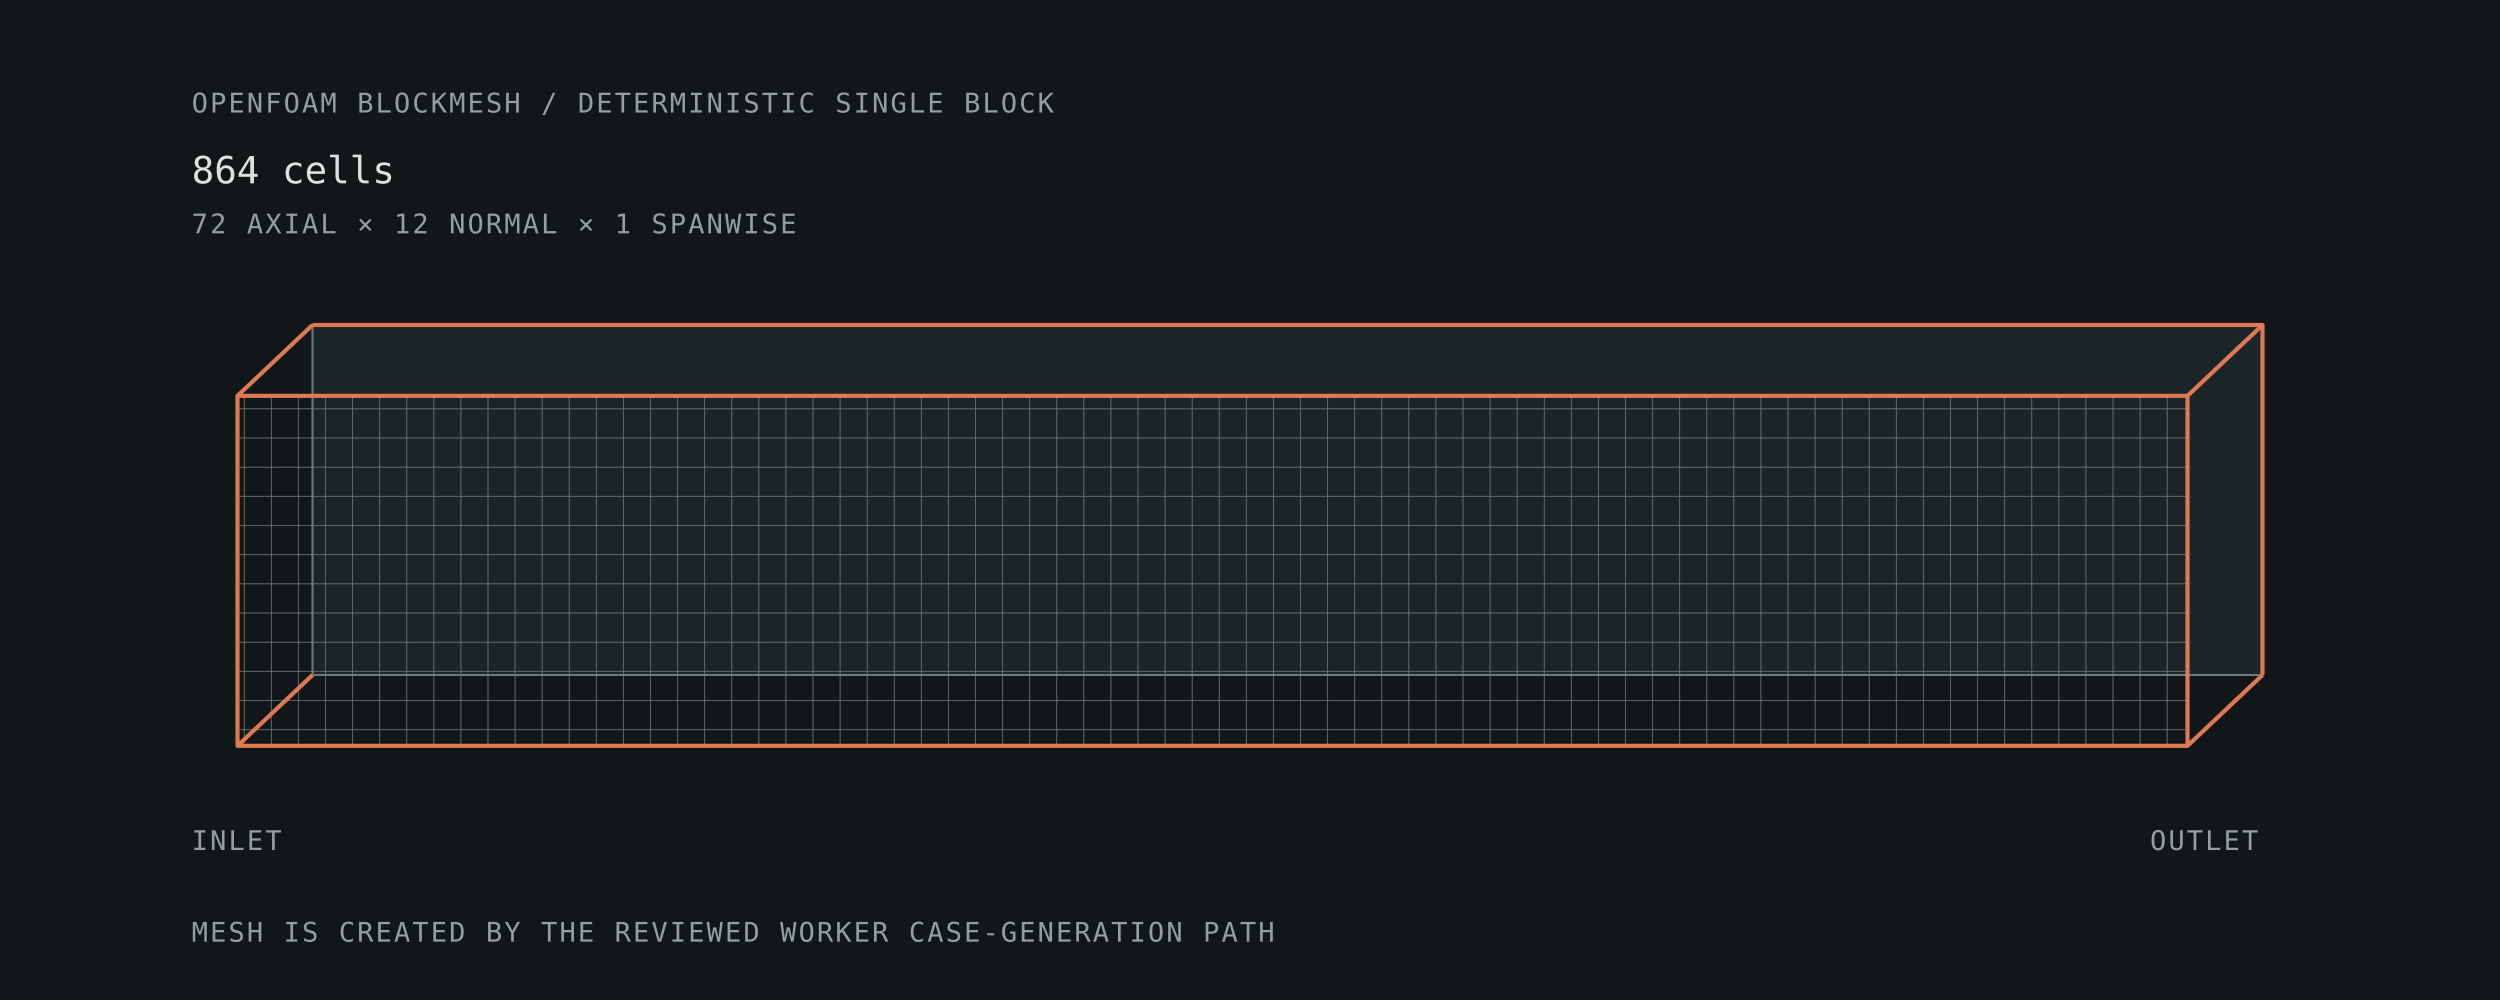
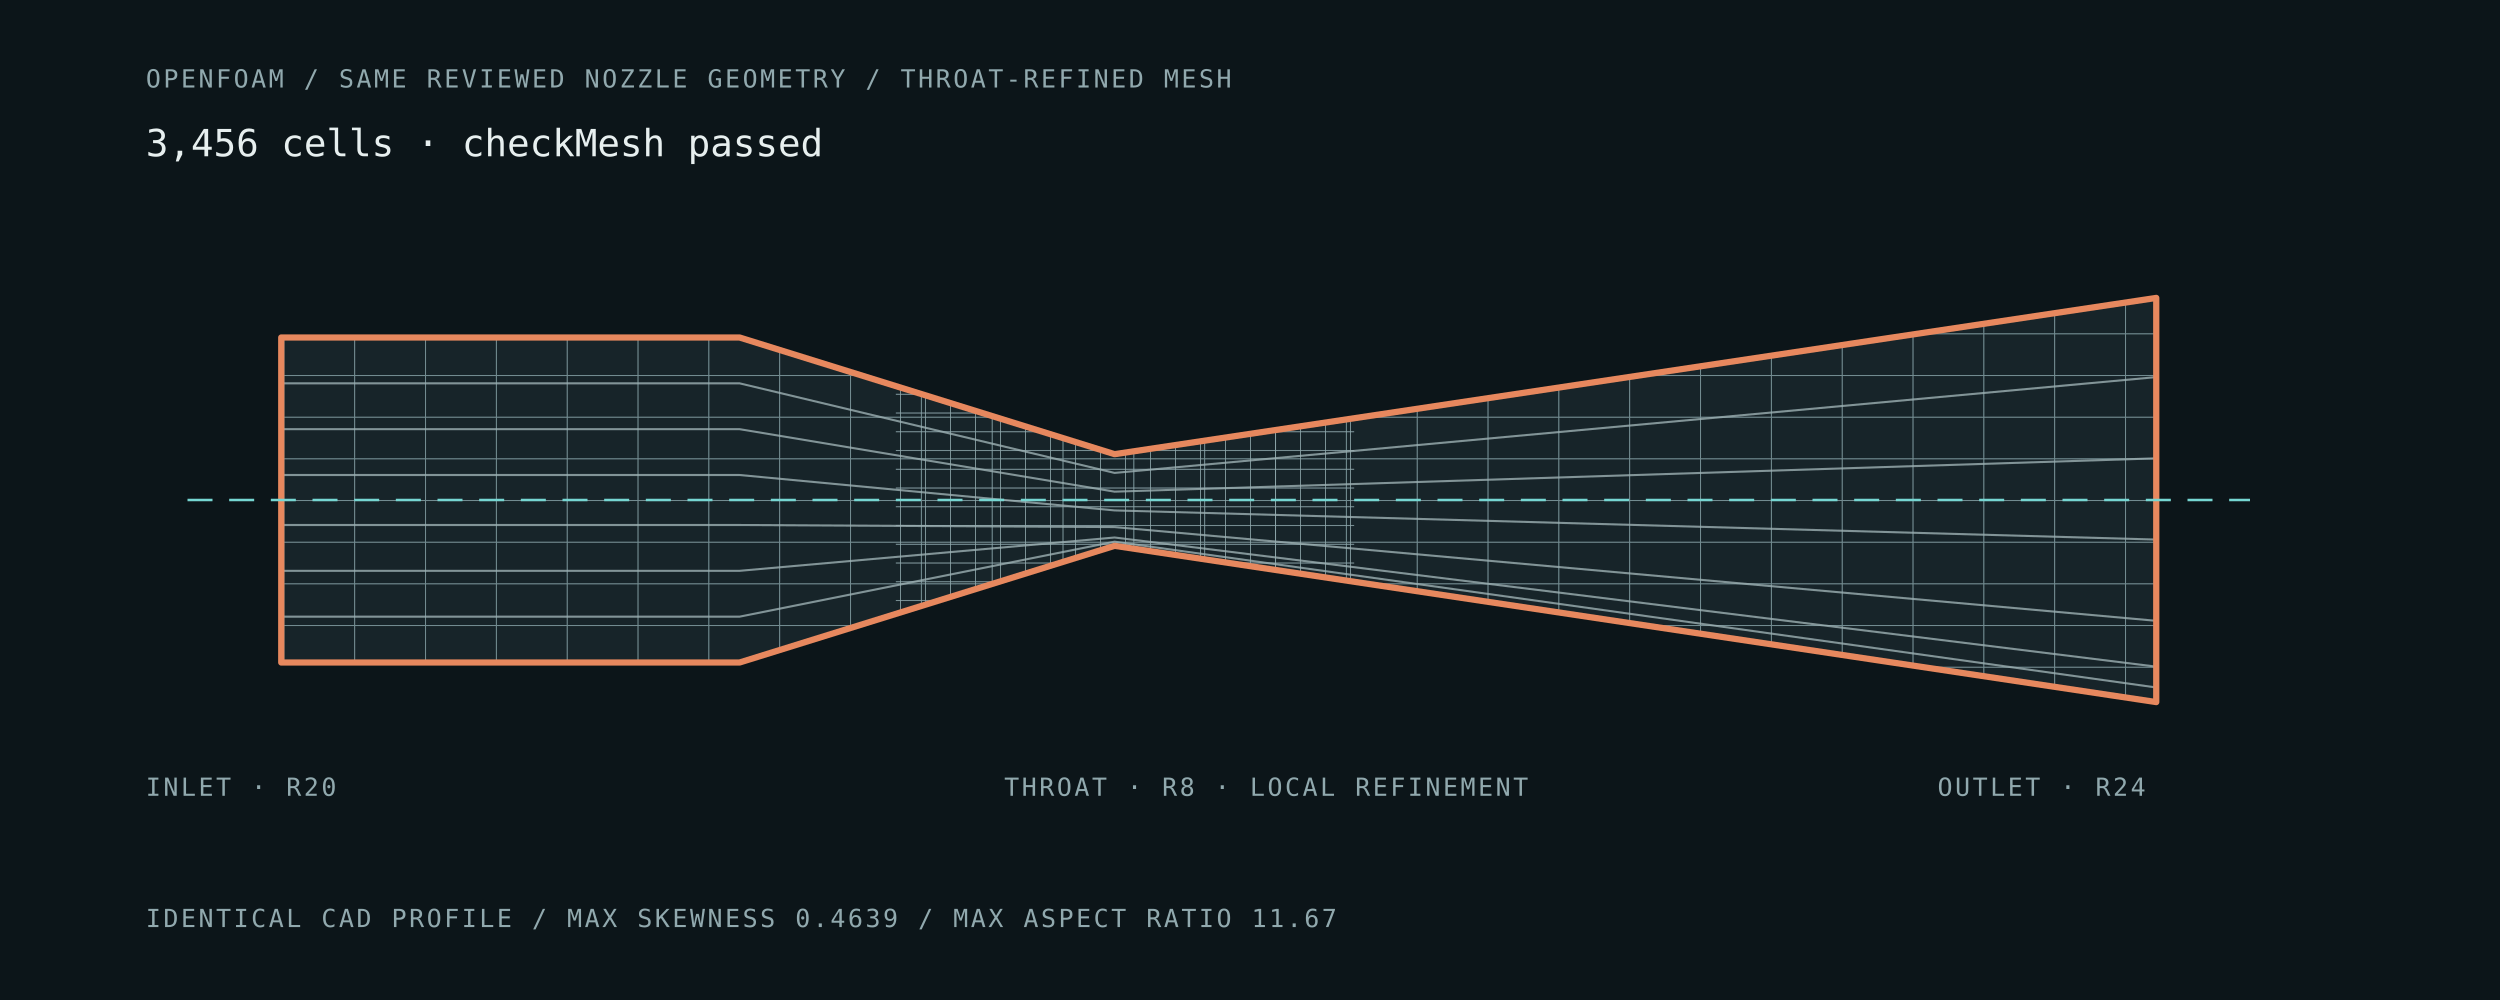
<svg xmlns="http://www.w3.org/2000/svg" viewBox="0 0 1200 480" role="img" aria-labelledby="title desc">
  <defs>
-     <pattern id="grid" width="13" height="14" patternUnits="userSpaceOnUse">
-       <path d="M13 0H0V14" fill="none" stroke="#71807d" stroke-width="0.7" />
+     <clipPath id="flow">
+       <path d="M135 162H355L535 218L1035 143V337L535 262L355 318H135Z" />
+     </clipPath>
+     <pattern id="coarse" width="34" height="20" patternUnits="userSpaceOnUse">
+       <path d="M34 0H0V20" fill="none" stroke="#728b90" stroke-width="1" />
+     </pattern>
+     <pattern id="fine" width="12" height="9" patternUnits="userSpaceOnUse">
+       <path d="M12 0H0V9" fill="none" stroke="#8da6aa" stroke-width=".8" />
    </pattern>
  </defs>
-   <rect width="1200" height="480" fill="#111719" />
-   <style>text{font-family:ui-monospace,SFMono-Regular,Consolas,monospace}.label{fill:#dfe2dc;font-size:18px}.meta{fill:#91a09d;font-size:13px;letter-spacing:1px}.edge{fill:none;stroke:#df7955;stroke-width:2;stroke-linejoin:round}.back{fill:#1b2427;stroke:#6d7a78;stroke-width:1}</style>
-   <text x="92" y="54" class="meta">OPENFOAM BLOCKMESH / DETERMINISTIC SINGLE BLOCK</text>
-   <text x="92" y="88" class="label">864 cells</text>
-   <text x="92" y="112" class="meta">72 AXIAL × 12 NORMAL × 1 SPANWISE</text>
-   <polygon class="back" points="150,156 1086,156 1086,324 150,324" />
-   <polygon points="114,190 1050,190 1050,358 114,358" fill="url(#grid)" />
-   <path class="edge" d="M114 190H1050V358H114Z M150 156H1086V324 M114 190L150 156 M1050 190L1086 156 M1050 358L1086 324 M114 358L150 324" />
-   <text x="92" y="408" class="meta">INLET</text>
-   <text x="1032" y="408" class="meta">OUTLET</text>
-   <text x="92" y="452" class="meta">MESH IS CREATED BY THE REVIEWED WORKER CASE-GENERATION PATH</text>
+   <rect width="1200" height="480" fill="#0c1519" />
+   <style>text{font-family:ui-monospace,SFMono-Regular,Consolas,monospace}.label{fill:#e7efef;font-size:18px}.meta{fill:#91a9ae;font-size:12px;letter-spacing:1.2px}.edge{fill:none;stroke:#e7885e;stroke-width:3;stroke-linejoin:round}.center{stroke:#76d6d2;stroke-width:1.2;stroke-dasharray:12 8}</style>
+   <text x="70" y="42" class="meta">OPENFOAM / SAME REVIEWED NOZZLE GEOMETRY / THROAT-REFINED MESH</text>
+   <text x="70" y="75" class="label">3,456 cells · checkMesh passed</text>
+   <g clip-path="url(#flow)">
+     <rect x="120" y="125" width="940" height="235" fill="#172429" />
+     <rect x="120" y="125" width="940" height="235" fill="url(#coarse)" />
+     <rect x="430" y="185" width="220" height="110" fill="url(#fine)" />
+     <g fill="none" stroke="#9cb0b3" stroke-width="1" opacity=".8">
+       <path d="M135 184H355L535 227L1035 181" />
+       <path d="M135 206H355L535 236L1035 220" />
+       <path d="M135 228H355L535 245L1035 259" />
+       <path d="M135 252H355L535 253L1035 298" />
+       <path d="M135 274H355L535 258L1035 320" />
+       <path d="M135 296H355L535 260L1035 330" />
+     </g>
+   </g>
+   <path class="edge" d="M135 162H355L535 218L1035 143V337L535 262L355 318H135Z" />
+   <path class="center" d="M90 240H1080" />
+   <text x="70" y="382" class="meta">INLET · R20</text>
+   <text x="482" y="382" class="meta">THROAT · R8 · LOCAL REFINEMENT</text>
+   <text x="930" y="382" class="meta">OUTLET · R24</text>
+   <text x="70" y="445" class="meta">IDENTICAL CAD PROFILE / MAX SKEWNESS 0.4639 / MAX ASPECT RATIO 11.67</text>
</svg>
